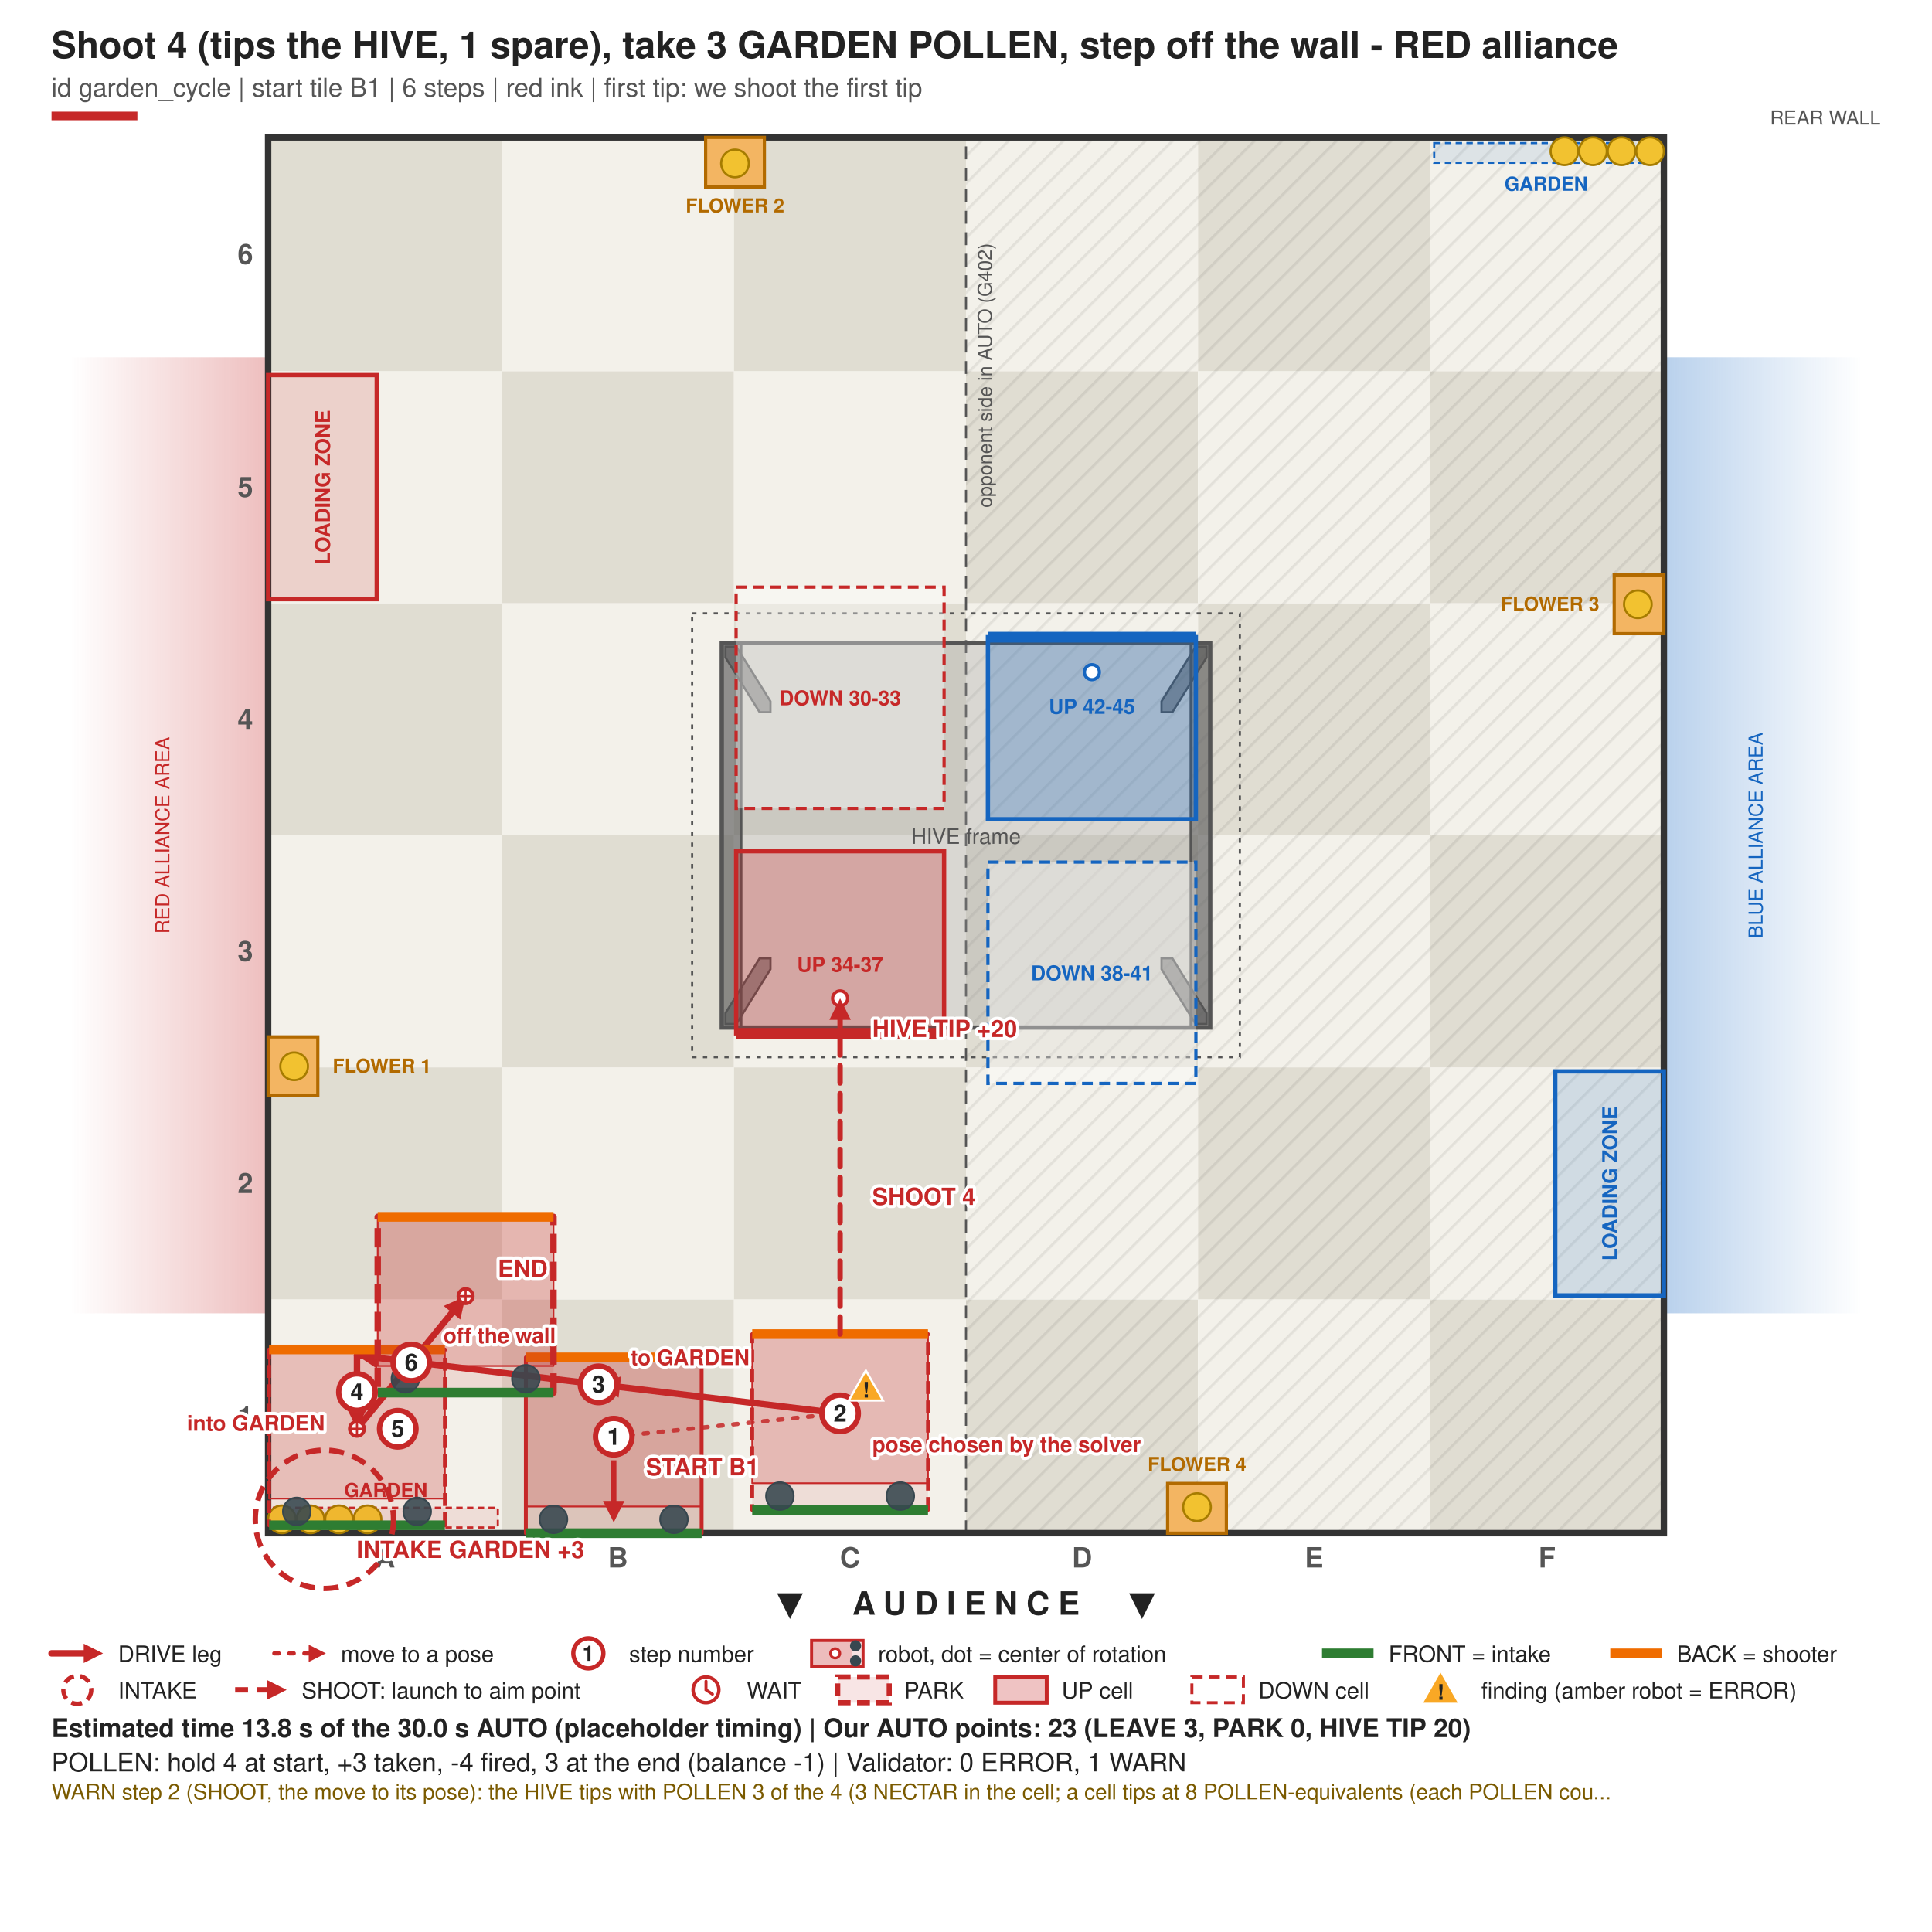
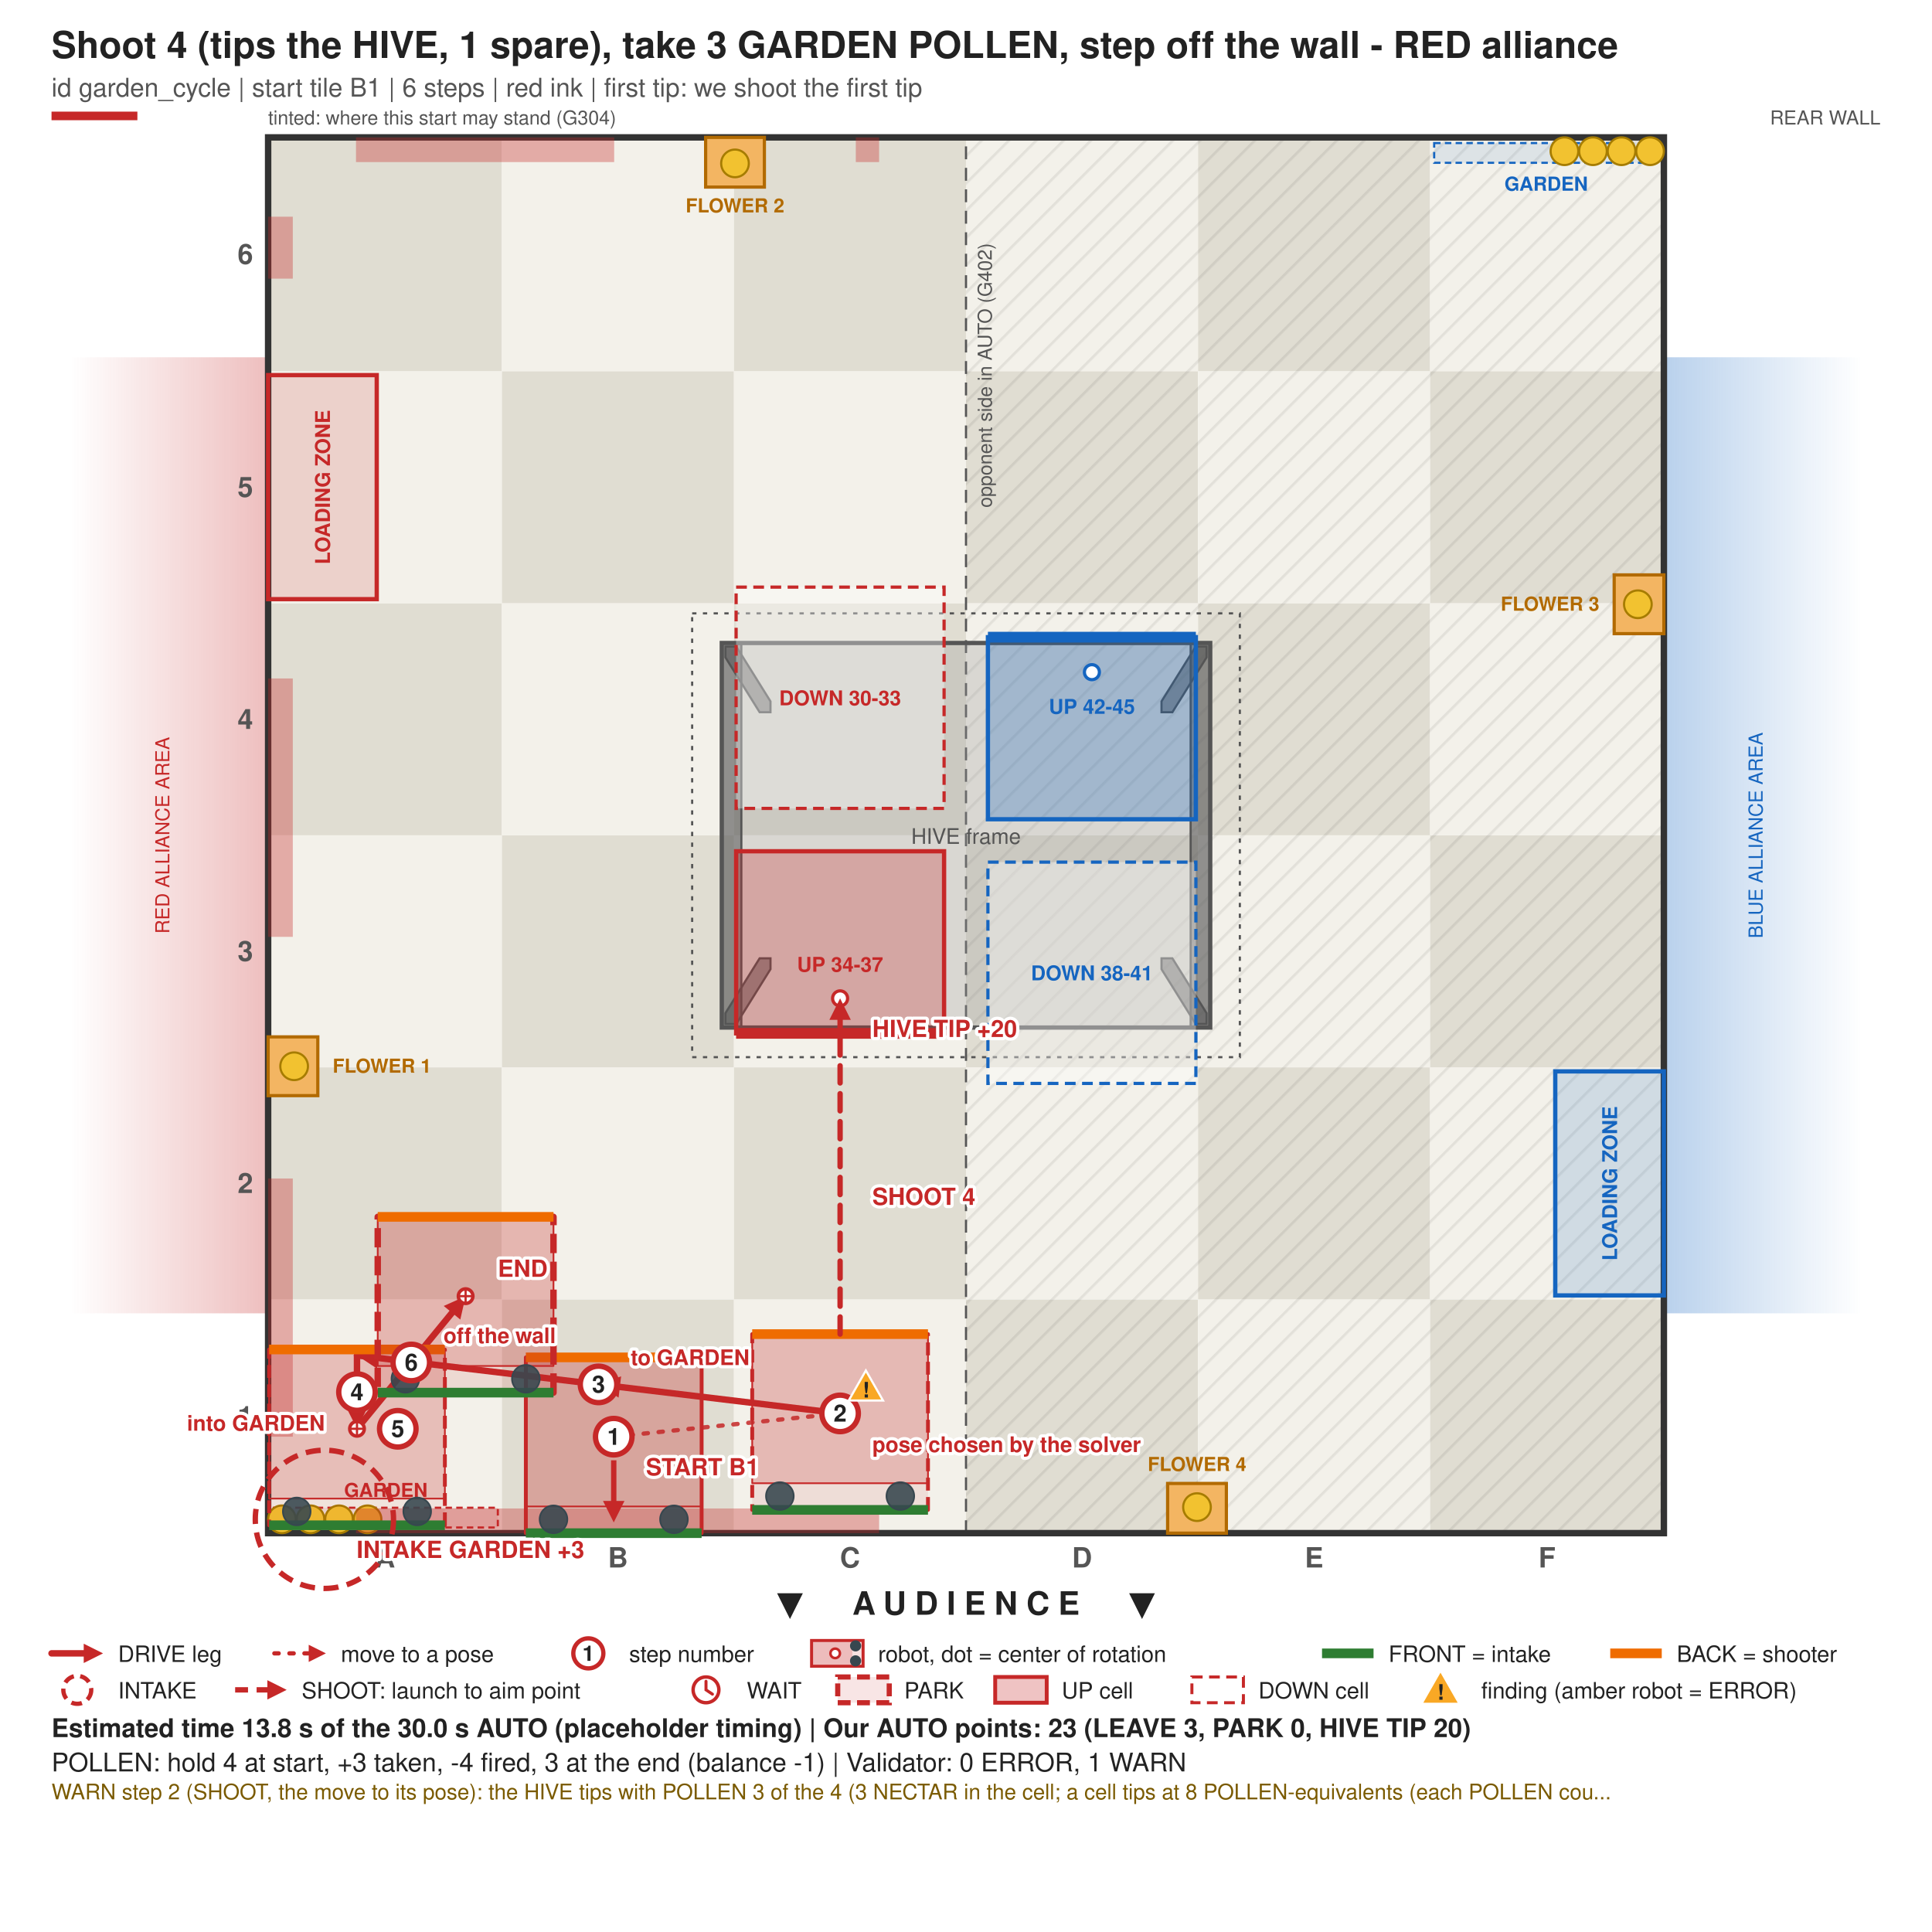
<svg xmlns="http://www.w3.org/2000/svg" viewBox="0 0 900 900" width="900" height="900" role="img" aria-labelledby="svg-title svg-desc" font-family="Helvetica, Arial, sans-serif">
  <defs>
    <linearGradient id="area-red" x1="1" y1="0" x2="0" y2="0">
      <stop offset="0" stop-color="#c62828" stop-opacity="0.30" />
      <stop offset="1" stop-color="#c62828" stop-opacity="0" />
    </linearGradient>
    <linearGradient id="area-blue" x1="0" y1="0" x2="1" y2="0">
      <stop offset="0" stop-color="#1565c0" stop-opacity="0.30" />
      <stop offset="1" stop-color="#1565c0" stop-opacity="0" />
    </linearGradient>
    <pattern id="opponent-hatch" width="9" height="9" patternUnits="userSpaceOnUse" patternTransform="rotate(45)">
      <line x1="0" y1="0" x2="0" y2="9" stroke="#000000" stroke-opacity="0.07" stroke-width="2.5" />
    </pattern>
  </defs>
  <rect id="background" x="0" y="0" width="900" height="900" fill="#ffffff" />
  <text id="title" x="24" y="27" font-size="17.29" font-weight="bold" fill="#222222">Shoot 4 (tips the HIVE, 1 spare), take 3 GARDEN POLLEN, step off the wall - RED alliance</text>
  <text id="subtitle" x="24" y="45" font-size="12" fill="#555555">id garden_cycle  |  start tile B1  |  6 steps  |  red ink  |  first tip: we shoot the first tip</text>
  <rect x="24" y="52" width="40" height="4" fill="#c62828" />
  <g id="field">
    <rect class="alliance-area" data-alliance="RED" x="32.9" y="166.43" width="92" height="445.37" fill="url(#area-red)" />
    <rect class="alliance-area" data-alliance="BLUE" x="775.1" y="166.43" width="92" height="445.37" fill="url(#area-blue)" />
    <text x="78.9" y="389.12" font-size="9" fill="#c62828" text-anchor="middle" transform="rotate(-90 78.9 389.12)">RED ALLIANCE AREA</text>
    <text x="821.1" y="389.12" font-size="9" fill="#1565c0" text-anchor="middle" transform="rotate(-90 821.1 389.12)">BLUE ALLIANCE AREA</text>
    <rect class="tile" data-tile="A1" x="124.9" y="605.3" width="108.9" height="108.9" fill="#f3f1ea" />
    <rect class="tile" data-tile="A2" x="124.9" y="497.2" width="108.9" height="108.1" fill="#e0ddd2" />
    <rect class="tile" data-tile="A3" x="124.9" y="389.1" width="108.9" height="108.1" fill="#f3f1ea" />
    <rect class="tile" data-tile="A4" x="124.9" y="281" width="108.9" height="108.1" fill="#e0ddd2" />
    <rect class="tile" data-tile="A5" x="124.9" y="172.9" width="108.9" height="108.1" fill="#f3f1ea" />
    <rect class="tile" data-tile="A6" x="124.9" y="64" width="108.9" height="108.9" fill="#e0ddd2" />
    <rect class="tile" data-tile="B1" x="233.8" y="605.3" width="108.1" height="108.9" fill="#e0ddd2" />
    <rect class="tile" data-tile="B2" x="233.8" y="497.2" width="108.1" height="108.1" fill="#f3f1ea" />
    <rect class="tile" data-tile="B3" x="233.8" y="389.1" width="108.1" height="108.1" fill="#e0ddd2" />
    <rect class="tile" data-tile="B4" x="233.8" y="281" width="108.1" height="108.1" fill="#f3f1ea" />
    <rect class="tile" data-tile="B5" x="233.8" y="172.9" width="108.1" height="108.1" fill="#e0ddd2" />
    <rect class="tile" data-tile="B6" x="233.8" y="64" width="108.1" height="108.9" fill="#f3f1ea" />
    <rect class="tile" data-tile="C1" x="341.9" y="605.3" width="108.1" height="108.9" fill="#f3f1ea" />
    <rect class="tile" data-tile="C2" x="341.9" y="497.2" width="108.1" height="108.1" fill="#e0ddd2" />
    <rect class="tile" data-tile="C3" x="341.9" y="389.1" width="108.1" height="108.1" fill="#f3f1ea" />
    <rect class="tile" data-tile="C4" x="341.9" y="281" width="108.1" height="108.1" fill="#e0ddd2" />
    <rect class="tile" data-tile="C5" x="341.9" y="172.9" width="108.1" height="108.1" fill="#f3f1ea" />
    <rect class="tile" data-tile="C6" x="341.9" y="64" width="108.1" height="108.9" fill="#e0ddd2" />
    <rect class="tile" data-tile="D1" x="450" y="605.3" width="108.1" height="108.9" fill="#e0ddd2" />
    <rect class="tile" data-tile="D2" x="450" y="497.2" width="108.1" height="108.1" fill="#f3f1ea" />
    <rect class="tile" data-tile="D3" x="450" y="389.1" width="108.1" height="108.1" fill="#e0ddd2" />
    <rect class="tile" data-tile="D4" x="450" y="281" width="108.1" height="108.1" fill="#f3f1ea" />
    <rect class="tile" data-tile="D5" x="450" y="172.9" width="108.1" height="108.1" fill="#e0ddd2" />
    <rect class="tile" data-tile="D6" x="450" y="64" width="108.1" height="108.9" fill="#f3f1ea" />
    <rect class="tile" data-tile="E1" x="558.1" y="605.3" width="108.1" height="108.9" fill="#f3f1ea" />
    <rect class="tile" data-tile="E2" x="558.1" y="497.2" width="108.1" height="108.1" fill="#e0ddd2" />
    <rect class="tile" data-tile="E3" x="558.1" y="389.1" width="108.1" height="108.1" fill="#f3f1ea" />
    <rect class="tile" data-tile="E4" x="558.1" y="281" width="108.1" height="108.1" fill="#e0ddd2" />
    <rect class="tile" data-tile="E5" x="558.1" y="172.9" width="108.1" height="108.1" fill="#f3f1ea" />
    <rect class="tile" data-tile="E6" x="558.1" y="64" width="108.1" height="108.9" fill="#e0ddd2" />
    <rect class="tile" data-tile="F1" x="666.2" y="605.3" width="108.9" height="108.9" fill="#e0ddd2" />
    <rect class="tile" data-tile="F2" x="666.2" y="497.2" width="108.9" height="108.1" fill="#f3f1ea" />
    <rect class="tile" data-tile="F3" x="666.2" y="389.1" width="108.9" height="108.1" fill="#e0ddd2" />
    <rect class="tile" data-tile="F4" x="666.2" y="281" width="108.9" height="108.1" fill="#f3f1ea" />
    <rect class="tile" data-tile="F5" x="666.2" y="172.9" width="108.9" height="108.1" fill="#e0ddd2" />
    <rect class="tile" data-tile="F6" x="666.2" y="64" width="108.9" height="108.9" fill="#f3f1ea" />
    <rect id="opponent-side" x="450" y="64" width="325.1" height="650.2" fill="url(#opponent-hatch)" />
    <line id="side-line" x1="450" y1="714.2" x2="450" y2="64" stroke="#555555" stroke-width="1" stroke-dasharray="6 4" />
    <text id="opponent-label" x="462" y="174.86" font-size="9" fill="#555555" text-anchor="middle" transform="rotate(-90 462 174.86)">opponent side in AUTO (G402)</text>
    <text class="tile-label" x="179.35" y="730.2" font-size="13" font-weight="bold" text-anchor="middle" fill="#555555">A</text>
    <text class="tile-label" x="287.85" y="730.2" font-size="13" font-weight="bold" text-anchor="middle" fill="#555555">B</text>
    <text class="tile-label" x="395.95" y="730.2" font-size="13" font-weight="bold" text-anchor="middle" fill="#555555">C</text>
    <text class="tile-label" x="504.05" y="730.2" font-size="13" font-weight="bold" text-anchor="middle" fill="#555555">D</text>
    <text class="tile-label" x="612.15" y="730.2" font-size="13" font-weight="bold" text-anchor="middle" fill="#555555">E</text>
    <text class="tile-label" x="720.65" y="730.2" font-size="13" font-weight="bold" text-anchor="middle" fill="#555555">F</text>
    <text class="tile-label" x="117.9" y="664.25" font-size="13" font-weight="bold" text-anchor="end" fill="#555555">1</text>
    <text class="tile-label" x="117.9" y="555.75" font-size="13" font-weight="bold" text-anchor="end" fill="#555555">2</text>
    <text class="tile-label" x="117.9" y="447.65" font-size="13" font-weight="bold" text-anchor="end" fill="#555555">3</text>
    <text class="tile-label" x="117.9" y="339.55" font-size="13" font-weight="bold" text-anchor="end" fill="#555555">4</text>
    <text class="tile-label" x="117.9" y="231.45" font-size="13" font-weight="bold" text-anchor="end" fill="#555555">5</text>
    <text class="tile-label" x="117.9" y="122.95" font-size="13" font-weight="bold" text-anchor="end" fill="#555555">6</text>
    <rect id="field-border" x="124.9" y="64" width="650.2" height="650.2" fill="none" stroke="#333333" stroke-width="3" />
  </g>
  <g id="structures">
    <rect id="hive-frame" x="336.23" y="299.53" width="227.54" height="179.14" fill="#9a9a9a" fill-opacity="0.30" stroke="#555555" stroke-width="2" />
    <rect id="hive-keepout" x="322.43" y="285.73" width="255.14" height="206.74" fill="none" stroke="#555555" stroke-width="1" stroke-dasharray="2 3" />
    <g id="hive-solid">
      <polygon class="hive-foot" points="336.23,478.67 345.35,478.67 345.35,299.53 336.23,299.53" fill="#555555" fill-opacity="0.55" stroke="#555555" stroke-width="1" />
      <polygon class="hive-foot" points="554.65,478.67 563.77,478.67 563.77,299.53 554.65,299.53" fill="#555555" fill-opacity="0.55" stroke="#555555" stroke-width="1" />
      <polygon class="hive-foot" points="337.94,477.01 343,477.01 358.92,451.48 358.92,446.42 353.86,446.42 337.94,471.95" fill="#555555" fill-opacity="0.55" stroke="#555555" stroke-width="1" />
      <polygon class="hive-foot" points="337.94,306.25 353.86,331.78 358.92,331.78 358.92,326.72 343,301.19 337.94,301.19" fill="#555555" fill-opacity="0.55" stroke="#555555" stroke-width="1" />
      <polygon class="hive-foot" points="541.08,451.48 557,477.01 562.06,477.01 562.06,471.95 546.14,446.42 541.08,446.42" fill="#555555" fill-opacity="0.55" stroke="#555555" stroke-width="1" />
      <polygon class="hive-foot" points="541.08,331.78 546.14,331.78 562.06,306.25 562.06,301.19 557,301.19 541.08,326.72" fill="#555555" fill-opacity="0.55" stroke="#555555" stroke-width="1" />
    </g>
    <text x="450" y="393.1" font-size="10" fill="#555555" text-anchor="middle">HIVE frame</text>
    <g class="hive" data-alliance="RED">
      <g class="cell cell-down" data-alliance="RED" data-side="REAR">
        <rect x="342.91" y="273.5" width="96.88" height="103.09" fill="#ffffff" fill-opacity="0.35" stroke="#c62828" stroke-width="1.5" stroke-dasharray="5 3" />
        <text x="391.35" y="328.55" font-size="9.5" font-weight="bold" fill="#c62828" text-anchor="middle">DOWN 30-33</text>
      </g>
      <g class="cell cell-up" data-alliance="RED" data-side="AUDIENCE">
        <rect x="342.91" y="396.55" width="96.88" height="84.82" fill="#c62828" fill-opacity="0.28" stroke="#c62828" stroke-width="2" />
        <line class="cell-opening" x1="342.91" y1="481.38" x2="439.79" y2="481.38" stroke="#c62828" stroke-width="5" />
        <circle class="aim-point" cx="391.35" cy="465.08" r="3.5" fill="#ffffff" stroke="#c62828" stroke-width="1.5" />
        <text x="391.35" y="452.68" font-size="9.5" font-weight="bold" fill="#c62828" text-anchor="middle">UP 34-37</text>
      </g>
    </g>
    <g class="hive" data-alliance="BLUE">
      <g class="cell cell-down" data-alliance="BLUE" data-side="AUDIENCE">
        <rect x="460.21" y="401.61" width="96.88" height="103.09" fill="#ffffff" fill-opacity="0.35" stroke="#1565c0" stroke-width="1.5" stroke-dasharray="5 3" />
        <text x="508.65" y="456.66" font-size="9.5" font-weight="bold" fill="#1565c0" text-anchor="middle">DOWN 38-41</text>
      </g>
      <g class="cell cell-up" data-alliance="BLUE" data-side="REAR">
        <rect x="460.21" y="296.82" width="96.88" height="84.82" fill="#1565c0" fill-opacity="0.28" stroke="#1565c0" stroke-width="2" />
        <line class="cell-opening" x1="460.21" y1="296.82" x2="557.09" y2="296.82" stroke="#1565c0" stroke-width="5" />
        <circle class="aim-point" cx="508.65" cy="313.12" r="3.5" fill="#ffffff" stroke="#1565c0" stroke-width="1.5" />
        <text x="508.65" y="332.52" font-size="9.5" font-weight="bold" fill="#1565c0" text-anchor="middle">UP 42-45</text>
      </g>
    </g>
    <g class="flower" data-flower="1">
      <rect x="124.9" y="483.02" width="23.15" height="27.37" fill="#f3b562" stroke="#b26a00" stroke-width="1.5" />
      <circle cx="137.02" cy="496.71" r="6.44" fill="#f2c230" stroke="#a67c00" stroke-width="1" />
      <text x="154.95" y="499.71" font-size="9" fill="#b26a00" font-weight="bold" text-anchor="start">FLOWER 1</text>
    </g>
    <g class="flower" data-flower="2">
      <rect x="328.71" y="64" width="27.37" height="23.15" fill="#f3b562" stroke="#b26a00" stroke-width="1.5" />
      <circle cx="342.39" cy="76.12" r="6.44" fill="#f2c230" stroke="#a67c00" stroke-width="1" />
      <text x="342.39" y="98.95" font-size="9" fill="#b26a00" font-weight="bold" text-anchor="middle">FLOWER 2</text>
    </g>
    <g class="flower" data-flower="3">
      <rect x="751.95" y="267.81" width="23.15" height="27.37" fill="#f3b562" stroke="#b26a00" stroke-width="1.5" />
      <circle cx="762.98" cy="281.49" r="6.44" fill="#f2c230" stroke="#a67c00" stroke-width="1" />
      <text x="745.05" y="284.49" font-size="9" fill="#b26a00" font-weight="bold" text-anchor="end">FLOWER 3</text>
    </g>
    <g class="flower" data-flower="4">
      <rect x="543.92" y="691.05" width="27.37" height="23.15" fill="#f3b562" stroke="#b26a00" stroke-width="1.5" />
      <circle cx="557.61" cy="702.08" r="6.44" fill="#f2c230" stroke="#a67c00" stroke-width="1" />
      <text x="557.61" y="685.25" font-size="9" fill="#b26a00" font-weight="bold" text-anchor="middle">FLOWER 4</text>
    </g>
    <g class="garden" data-alliance="RED">
      <rect x="127.54" y="702.36" width="104.37" height="9.2" fill="#c62828" fill-opacity="0.10" stroke="#c62828" stroke-width="1" stroke-dasharray="3 2" />
      <circle class="pollen" cx="131.34" cy="707.76" r="6.44" fill="#f2c230" stroke="#a67c00" stroke-width="1" />
      <circle class="pollen" cx="144.63" cy="707.76" r="6.44" fill="#f2c230" stroke="#a67c00" stroke-width="1" />
      <circle class="pollen" cx="157.93" cy="707.76" r="6.44" fill="#f2c230" stroke="#a67c00" stroke-width="1" />
      <circle class="pollen" cx="171.22" cy="707.76" r="6.44" fill="#f2c230" stroke="#a67c00" stroke-width="1" />
      <text x="179.73" y="697.36" font-size="9" fill="#c62828" text-anchor="middle" font-weight="bold">GARDEN</text>
    </g>
    <g class="loading-zone" data-alliance="RED">
      <rect x="124.9" y="174.74" width="50.6" height="104.37" fill="#c62828" fill-opacity="0.16" stroke="#c62828" stroke-width="2" />
      <text x="150.2" y="230.43" font-size="9.5" font-weight="bold" fill="#c62828" text-anchor="middle" transform="rotate(-90 150.2 226.93)">LOADING ZONE</text>
    </g>
    <g class="garden" data-alliance="BLUE">
      <rect x="668.09" y="66.64" width="104.37" height="9.2" fill="#1565c0" fill-opacity="0.10" stroke="#1565c0" stroke-width="1" stroke-dasharray="3 2" />
      <circle class="pollen" cx="768.66" cy="70.44" r="6.44" fill="#f2c230" stroke="#a67c00" stroke-width="1" />
      <circle class="pollen" cx="755.37" cy="70.44" r="6.44" fill="#f2c230" stroke="#a67c00" stroke-width="1" />
      <circle class="pollen" cx="742.07" cy="70.44" r="6.44" fill="#f2c230" stroke="#a67c00" stroke-width="1" />
      <circle class="pollen" cx="728.78" cy="70.44" r="6.44" fill="#f2c230" stroke="#a67c00" stroke-width="1" />
      <text x="720.27" y="88.84" font-size="9" fill="#1565c0" text-anchor="middle" font-weight="bold">GARDEN</text>
    </g>
    <g class="loading-zone" data-alliance="BLUE">
      <rect x="724.5" y="499.09" width="50.6" height="104.37" fill="#1565c0" fill-opacity="0.16" stroke="#1565c0" stroke-width="2" />
      <text x="749.8" y="554.77" font-size="9.5" font-weight="bold" fill="#1565c0" text-anchor="middle" transform="rotate(-90 749.8 551.27)">LOADING ZONE</text>
    </g>
    <text id="audience-label" x="450" y="752.2" font-size="15" font-weight="bold" letter-spacing="4" text-anchor="middle" fill="#222222">AUDIENCE</text>
    <polygon class="compass-arrow" points="362,742.2 374,742.2 368,754.2" fill="#222222" />
    <polygon class="compass-arrow" points="526,742.2 538,742.2 532,754.2" fill="#222222" />
    <text x="876" y="58" font-size="9" fill="#555555" text-anchor="end">REAR WALL</text>
  </g>
+   <g id="start-bands" data-heading="-90">
+     <rect class="start-band" data-wall="RED" data-from="9.77" data-to="35.92" x="124.9" y="548.99" width="11.5" height="120.27" fill="#c62828" fill-opacity="0.35" />
+     <rect class="start-band" data-wall="RED" data-from="60.39" data-to="86.55" x="124.9" y="316.05" width="11.5" height="120.37" fill="#c62828" fill-opacity="0.35" />
+     <rect class="start-band" data-wall="RED" data-from="127.04" data-to="133.32" x="124.9" y="100.94" width="11.5" height="28.86" fill="#c62828" fill-opacity="0.35" />
+     <rect class="start-band" data-wall="AUDIENCE" data-from="8.9" data-to="61.87" x="165.84" y="702.7" width="243.68" height="11.5" fill="#c62828" fill-opacity="0.35" />
+     <rect class="start-band" data-wall="REAR" data-from="8.9" data-to="35.05" x="165.84" y="64" width="120.27" height="11.5" fill="#c62828" fill-opacity="0.35" />
+     <rect class="start-band" data-wall="REAR" data-from="59.52" data-to="61.87" x="398.67" y="64" width="10.85" height="11.5" fill="#c62828" fill-opacity="0.35" />
+     <text class="start-band-label" x="124.9" y="58" font-size="9" fill="#555555">tinted: where this start may stand (G304)</text>
+   </g>
  <g id="route" data-ink="#c62828" data-alliance="RED" data-route="garden_cycle">
    <g class="approach" data-step="2">
      <line x1="285.9" y1="669.26" x2="391.35" y2="658.42" stroke="#c62828" stroke-width="2" stroke-dasharray="2 5" stroke-linecap="round" opacity="0.85" />
      <polygon class="arrowhead" points="391.35,658.42 383.8,663.22 382.98,655.26" fill="#c62828" />
    </g>
    <g class="drive-leg" data-step="3" data-mode="CONSTANT">
      <path class="leg" d="M 391.35 658.42 L 166.3 631.4" fill="none" stroke="#c62828" stroke-width="3" stroke-linecap="round" stroke-linejoin="round" />
      <polygon class="arrowhead" points="278.82,644.91 289.35,641.14 288.16,651.07" fill="#c62828" />
      <polygon class="arrowhead" points="166.3,631.4 176.82,627.63 175.63,637.56" fill="#c62828" />
    </g>
    <g class="drive-leg" data-step="4" data-mode="CONSTANT">
      <path class="leg" d="M 166.3 631.4 L 166.3 665.58" fill="none" stroke="#c62828" stroke-width="3" stroke-linecap="round" stroke-linejoin="round" />
      <polygon class="arrowhead" points="166.3,665.58 161.3,655.58 171.3,655.58" fill="#c62828" />
    </g>
    <g class="drive-leg" data-step="6" data-mode="CONSTANT">
      <path class="leg" d="M 166.3 665.58 L 216.9 603.8" fill="none" stroke="#c62828" stroke-width="3" stroke-linecap="round" stroke-linejoin="round" />
      <polygon class="arrowhead" points="216.9,603.8 214.43,614.71 206.7,608.37" fill="#c62828" />
    </g>
    <g id="start-footprint" class="footprint start" data-step="1">
      <polygon class="outline" points="326.84,714.2 326.84,632.32 244.96,632.32 244.96,714.2" fill="#c62828" fill-opacity="0.14" stroke="#c62828" stroke-width="1.8" stroke-linejoin="round" />
      <polygon class="chassis" points="326.84,701.78 326.84,632.32 244.96,632.32 244.96,701.78" fill="#c62828" fill-opacity="0.2" stroke="#c62828" stroke-width="0.8" stroke-linejoin="round" />
      <line class="front-edge" x1="326.84" y1="714.2" x2="244.96" y2="714.2" stroke="#2e7d32" stroke-width="4.5" />
      <line class="back-edge" x1="326.84" y1="632.32" x2="244.96" y2="632.32" stroke="#ef6c00" stroke-width="4.5" />
      <circle class="wheel" data-wheel="LEFT" cx="313.96" cy="707.76" r="6.44" fill="#37474f" fill-opacity="0.88" stroke="#37474f" stroke-width="0.8" />
      <circle class="wheel" data-wheel="RIGHT" cx="257.84" cy="707.76" r="6.44" fill="#37474f" fill-opacity="0.88" stroke="#37474f" stroke-width="0.8" />
      <g class="pose-point" data-x="35" data-y="9.77">
        <circle cx="285.9" cy="669.26" r="3.4" fill="#ffffff" fill-opacity="0.92" stroke="#c62828" stroke-width="1.6" />
        <line x1="282.5" y1="669.26" x2="289.3" y2="669.26" stroke="#c62828" stroke-width="1" />
        <line x1="285.9" y1="665.86" x2="285.9" y2="672.66" stroke="#c62828" stroke-width="1" />
      </g>
      <line class="heading-arrow" x1="285.9" y1="680.26" x2="285.9" y2="701.2" stroke="#c62828" stroke-width="2.5" />
      <polygon class="arrowhead" points="285.9,709.2 280.9,699.2 290.9,699.2" fill="#c62828" />
    </g>
    <g class="shoot-pose" data-step="2" data-nominal="true">
      <polygon class="outline" points="432.29,703.36 432.29,621.48 350.41,621.48 350.41,703.36" fill="#c62828" fill-opacity="0.1" stroke="#c62828" stroke-width="1.8" stroke-dasharray="6 3" stroke-linejoin="round" />
      <polygon class="chassis" points="432.29,690.94 432.29,621.48 350.41,621.48 350.41,690.94" fill="#c62828" fill-opacity="0.2" stroke="#c62828" stroke-width="0.8" stroke-linejoin="round" />
      <line class="front-edge" x1="432.29" y1="703.36" x2="350.41" y2="703.36" stroke="#2e7d32" stroke-width="4.5" />
      <line class="back-edge" x1="432.29" y1="621.48" x2="350.41" y2="621.48" stroke="#ef6c00" stroke-width="4.5" />
      <circle class="wheel" data-wheel="LEFT" cx="419.41" cy="696.92" r="6.44" fill="#37474f" fill-opacity="0.88" stroke="#37474f" stroke-width="0.8" />
      <circle class="wheel" data-wheel="RIGHT" cx="363.29" cy="696.92" r="6.44" fill="#37474f" fill-opacity="0.88" stroke="#37474f" stroke-width="0.8" />
      <g class="pose-point" data-x="57.92" data-y="12.13">
        <circle cx="391.35" cy="658.42" r="3.4" fill="#ffffff" fill-opacity="0.92" stroke="#c62828" stroke-width="1.6" />
        <line x1="387.95" y1="658.42" x2="394.75" y2="658.42" stroke="#c62828" stroke-width="1" />
        <line x1="391.35" y1="655.02" x2="391.35" y2="661.82" stroke="#c62828" stroke-width="1" />
      </g>
      <line class="shot" x1="391.35" y1="621.48" x2="391.35" y2="474.08" stroke="#c62828" stroke-width="2.5" stroke-dasharray="8 5" stroke-linecap="round" />
      <polygon class="arrowhead" points="391.35,465.08 396.35,475.08 386.35,475.08" fill="#c62828" />
    </g>
    <g class="intake" data-step="5" data-source="GARDEN">
      <polygon class="outline" points="207.24,710.52 207.24,628.64 125.36,628.64 125.36,710.52" fill="#c62828" fill-opacity="0.07" stroke="#c62828" stroke-width="1.8" stroke-dasharray="6 3" stroke-linejoin="round" />
      <polygon class="chassis" points="207.24,698.1 207.24,628.64 125.36,628.64 125.36,698.1" fill="#c62828" fill-opacity="0.2" stroke="#c62828" stroke-width="0.8" stroke-linejoin="round" />
      <line class="front-edge" x1="207.24" y1="710.52" x2="125.36" y2="710.52" stroke="#2e7d32" stroke-width="4.5" />
      <line class="back-edge" x1="207.24" y1="628.64" x2="125.36" y2="628.64" stroke="#ef6c00" stroke-width="4.5" />
      <circle class="wheel" data-wheel="LEFT" cx="194.36" cy="704.08" r="6.44" fill="#37474f" fill-opacity="0.88" stroke="#37474f" stroke-width="0.8" />
      <circle class="wheel" data-wheel="RIGHT" cx="138.24" cy="704.08" r="6.44" fill="#37474f" fill-opacity="0.88" stroke="#37474f" stroke-width="0.8" />
      <g class="pose-point" data-x="9" data-y="10.57">
        <circle cx="166.3" cy="665.58" r="3.4" fill="#ffffff" fill-opacity="0.92" stroke="#c62828" stroke-width="1.6" />
        <line x1="162.9" y1="665.58" x2="169.7" y2="665.58" stroke="#c62828" stroke-width="1" />
        <line x1="166.3" y1="662.18" x2="166.3" y2="668.98" stroke="#c62828" stroke-width="1" />
      </g>
      <circle class="intake-ring" cx="151.12" cy="707.76" r="32.2" fill="none" stroke="#c62828" stroke-width="2.5" stroke-dasharray="7 4" />
    </g>
    <g class="end-outline" data-step="6">
      <polygon class="outline" points="257.84,648.74 257.84,566.86 175.96,566.86 175.96,648.74" fill="#c62828" fill-opacity="0.12" stroke="#c62828" stroke-width="3" stroke-dasharray="9 4" stroke-linejoin="round" />
      <polygon class="chassis" points="257.84,636.32 257.84,566.86 175.96,566.86 175.96,636.32" fill="#c62828" fill-opacity="0.2" stroke="#c62828" stroke-width="0.8" stroke-linejoin="round" />
      <line class="front-edge" x1="257.84" y1="648.74" x2="175.96" y2="648.74" stroke="#2e7d32" stroke-width="4.5" />
      <line class="back-edge" x1="257.84" y1="566.86" x2="175.96" y2="566.86" stroke="#ef6c00" stroke-width="4.5" />
      <circle class="wheel" data-wheel="LEFT" cx="244.96" cy="642.3" r="6.44" fill="#37474f" fill-opacity="0.88" stroke="#37474f" stroke-width="0.8" />
      <circle class="wheel" data-wheel="RIGHT" cx="188.84" cy="642.3" r="6.44" fill="#37474f" fill-opacity="0.88" stroke="#37474f" stroke-width="0.8" />
      <g class="pose-point" data-x="20" data-y="24">
        <circle cx="216.9" cy="603.8" r="3.4" fill="#ffffff" fill-opacity="0.92" stroke="#c62828" stroke-width="1.6" />
        <line x1="213.5" y1="603.8" x2="220.3" y2="603.8" stroke="#c62828" stroke-width="1" />
        <line x1="216.9" y1="600.4" x2="216.9" y2="607.2" stroke="#c62828" stroke-width="1" />
      </g>
    </g>
    <g id="badges">
      <g class="badge" data-step="1" data-kind="START">
        <circle cx="285.9" cy="669.26" r="8.5" fill="#ffffff" stroke="#c62828" stroke-width="2.5" />
        <text x="285.9" y="673.06" font-size="11" font-weight="bold" text-anchor="middle" fill="#222222">1</text>
      </g>
      <g class="badge" data-step="2" data-kind="SHOOT">
        <circle cx="391.35" cy="658.42" r="8.5" fill="#ffffff" stroke="#c62828" stroke-width="2.5" />
        <text x="391.35" y="662.22" font-size="11" font-weight="bold" text-anchor="middle" fill="#222222">2</text>
      </g>
      <g class="badge" data-step="3" data-kind="DRIVE">
        <circle cx="278.82" cy="644.91" r="8.5" fill="#ffffff" stroke="#c62828" stroke-width="2.5" />
        <text x="278.82" y="648.71" font-size="11" font-weight="bold" text-anchor="middle" fill="#222222">3</text>
      </g>
      <g class="badge" data-step="4" data-kind="DRIVE">
        <circle cx="166.3" cy="648.49" r="8.5" fill="#ffffff" stroke="#c62828" stroke-width="2.5" />
        <text x="166.3" y="652.29" font-size="11" font-weight="bold" text-anchor="middle" fill="#222222">4</text>
      </g>
      <g class="badge" data-step="5" data-kind="INTAKE">
        <circle cx="185.3" cy="665.58" r="8.5" fill="#ffffff" stroke="#c62828" stroke-width="2.5" />
        <text x="185.3" y="669.38" font-size="11" font-weight="bold" text-anchor="middle" fill="#222222">5</text>
      </g>
      <g class="badge" data-step="6" data-kind="DRIVE">
        <circle cx="191.6" cy="634.69" r="8.5" fill="#ffffff" stroke="#c62828" stroke-width="2.5" />
        <text x="191.6" y="638.49" font-size="11" font-weight="bold" text-anchor="middle" fill="#222222">6</text>
      </g>
    </g>
    <g id="step-labels">
      <text class="step-label" x="300.9" y="687.26" font-size="11" font-weight="bold" fill="#c62828" text-anchor="start" stroke="#ffffff" stroke-width="3" stroke-linejoin="round" paint-order="stroke">START B1</text>
      <text class="step-label" x="406.35" y="561.28" font-size="11" font-weight="bold" fill="#c62828" text-anchor="start" stroke="#ffffff" stroke-width="3" stroke-linejoin="round" paint-order="stroke">SHOOT 4</text>
      <text class="step-label" x="406.35" y="676.42" font-size="10" font-weight="bold" fill="#c62828" text-anchor="start" stroke="#ffffff" stroke-width="3" stroke-linejoin="round" paint-order="stroke">pose chosen by the solver</text>
      <text class="step-label" x="406.35" y="483.08" font-size="11" font-weight="bold" fill="#c62828" text-anchor="start" stroke="#ffffff" stroke-width="3" stroke-linejoin="round" paint-order="stroke">HIVE TIP +20</text>
      <text class="step-label" x="293.82" y="635.91" font-size="10" font-weight="bold" fill="#c62828" text-anchor="start" stroke="#ffffff" stroke-width="3" stroke-linejoin="round" paint-order="stroke">to GARDEN</text>
      <text class="step-label" x="151.3" y="666.49" font-size="10" font-weight="bold" fill="#c62828" text-anchor="end" stroke="#ffffff" stroke-width="3" stroke-linejoin="round" paint-order="stroke">into GARDEN</text>
      <text class="step-label" x="166.12" y="725.76" font-size="11" font-weight="bold" fill="#c62828" text-anchor="start" stroke="#ffffff" stroke-width="3" stroke-linejoin="round" paint-order="stroke">INTAKE GARDEN +3</text>
      <text class="step-label" x="206.6" y="625.69" font-size="10" font-weight="bold" fill="#c62828" text-anchor="start" stroke="#ffffff" stroke-width="3" stroke-linejoin="round" paint-order="stroke">off the wall</text>
      <text class="step-label" x="231.9" y="594.8" font-size="11" font-weight="bold" fill="#c62828" text-anchor="start" stroke="#ffffff" stroke-width="3" stroke-linejoin="round" paint-order="stroke">END</text>
    </g>
    <g id="issue-marks">
      <g class="issue-mark" data-step="2" data-severity="WARN">
        <polygon points="403.35,638.42 411.35,652.42 395.35,652.42" fill="#f9a825" stroke="#ffffff" stroke-width="1" />
        <text x="403.35" y="651.02" font-size="10" font-weight="bold" text-anchor="middle" fill="#222222">!</text>
      </g>
    </g>
  </g>
  <g id="legend">
    <g class="legend-item" data-icon="drive">
      <line x1="24" y1="770.2" x2="40" y2="770.2" stroke="#c62828" stroke-width="3" stroke-linecap="round" />
      <polygon class="arrowhead" points="48,770.2 39,774.7 39,765.7" fill="#c62828" />
      <text x="55" y="774.2" font-size="10.5" fill="#222222">DRIVE leg</text>
    </g>
    <g class="legend-item" data-icon="approach">
      <line x1="127.81" y1="770.2" x2="143.81" y2="770.2" stroke="#c62828" stroke-width="2" stroke-dasharray="2 5" stroke-linecap="round" />
      <polygon class="arrowhead" points="151.81,770.2 143.81,774.2 143.81,766.2" fill="#c62828" />
      <text x="158.81" y="774.2" font-size="10.5" fill="#222222">move to a pose</text>
    </g>
    <g class="legend-item" data-icon="badge">
      <circle cx="274.07" cy="770.2" r="7" fill="#ffffff" stroke="#c62828" stroke-width="2" />
      <text x="274.07" y="773.7" font-size="10" font-weight="bold" text-anchor="middle" fill="#222222">1</text>
      <text x="293.07" y="774.2" font-size="10.5" fill="#222222">step number</text>
    </g>
    <g class="legend-item" data-icon="robot">
      <rect x="378.06" y="764.2" width="24" height="12" fill="#c62828" fill-opacity="0.14" stroke="#c62828" stroke-width="1.4" />
      <rect x="378.06" y="764.2" width="19" height="12" fill="#c62828" fill-opacity="0.2" />
      <circle cx="398.56" cy="766.7" r="2.6" fill="#37474f" />
      <circle cx="398.56" cy="773.7" r="2.6" fill="#37474f" />
      <circle cx="389.06" cy="770.2" r="2.2" fill="#ffffff" stroke="#c62828" stroke-width="1.2" />
      <text x="409.06" y="774.2" font-size="10.5" fill="#222222">robot, dot = center of rotation</text>
    </g>
    <g class="legend-item" data-icon="front">
      <line x1="615.85" y1="770.2" x2="639.85" y2="770.2" stroke="#2e7d32" stroke-width="4.5" />
      <text x="646.85" y="774.2" font-size="10.5" fill="#222222">FRONT = intake</text>
    </g>
    <g class="legend-item" data-icon="back">
      <line x1="750.11" y1="770.2" x2="774.11" y2="770.2" stroke="#ef6c00" stroke-width="4.5" />
      <text x="781.11" y="774.2" font-size="10.5" fill="#222222">BACK = shooter</text>
    </g>
    <g class="legend-item" data-icon="intake">
      <circle cx="36" cy="787.2" r="6.5" fill="none" stroke="#c62828" stroke-width="2" stroke-dasharray="5 3" />
      <text x="55" y="791.2" font-size="10.5" fill="#222222">INTAKE</text>
    </g>
    <g class="legend-item" data-icon="shoot">
      <line x1="109.54" y1="787.2" x2="125.54" y2="787.2" stroke="#c62828" stroke-width="2.5" stroke-dasharray="6 4" />
      <polygon class="arrowhead" points="133.54,787.2 124.54,791.7 124.54,782.7" fill="#c62828" />
      <text x="140.54" y="791.2" font-size="10.5" fill="#222222">SHOOT: launch to aim point</text>
    </g>
    <g class="legend-item" data-icon="wait">
      <circle cx="328.88" cy="787.2" r="6" fill="#ffffff" stroke="#c62828" stroke-width="1.6" />
      <polyline points="328.88,783.2 328.88,787.2 331.88,789.2" fill="none" stroke="#c62828" stroke-width="1.4" stroke-linecap="round" />
      <text x="347.88" y="791.2" font-size="10.5" fill="#222222">WAIT</text>
    </g>
    <g class="legend-item" data-icon="park">
      <rect x="390.24" y="781.2" width="24" height="12" fill="#c62828" fill-opacity="0.12" stroke="#c62828" stroke-width="2.4" stroke-dasharray="6 3" />
      <text x="421.24" y="791.2" font-size="10.5" fill="#222222">PARK</text>
    </g>
    <g class="legend-item" data-icon="up">
      <rect x="463.6" y="781.2" width="24" height="12" fill="#c62828" fill-opacity="0.28" stroke="#c62828" stroke-width="1.8" />
      <text x="494.6" y="791.2" font-size="10.5" fill="#222222">UP cell</text>
    </g>
    <g class="legend-item" data-icon="down">
      <rect x="555.23" y="781.2" width="24" height="12" fill="#ffffff" fill-opacity="0.35" stroke="#c62828" stroke-width="1.4" stroke-dasharray="5 3" />
      <text x="586.23" y="791.2" font-size="10.5" fill="#222222">DOWN cell</text>
    </g>
    <g class="legend-item" data-icon="issue">
      <polygon points="671.04,779.2 679.04,793.2 663.04,793.2" fill="#f9a825" />
      <text x="671.04" y="791.8" font-size="10" font-weight="bold" text-anchor="middle" fill="#222222">!</text>
      <text x="690.04" y="791.2" font-size="10.5" fill="#222222">finding (amber robot = ERROR)</text>
    </g>
  </g>
  <g id="footer">
    <text id="footer-metrics" x="24" y="809.2" font-size="12" font-weight="bold" fill="#222222">Estimated time 13.8 s of the 30.0 s AUTO (placeholder timing)   |   Our AUTO points: 23  (LEAVE 3, PARK 0, HIVE TIP 20)</text>
    <text id="footer-pollen" x="24" y="825.2" font-size="12" fill="#222222">POLLEN: hold 4 at start, +3 taken, -4 fired, 3 at the end (balance -1)   |   Validator: 0 ERROR, 1 WARN</text>
    <g class="issue-line" data-severity="WARN">
      <text x="24" y="838.2" font-size="10" fill="#7a5a00">WARN step 2 (SHOOT, the move to its pose): the HIVE tips with POLLEN 3 of the 4 (3 NECTAR in the cell; a cell tips at 8 POLLEN-equivalents (each POLLEN cou...</text>
    </g>
  </g>
</svg>
